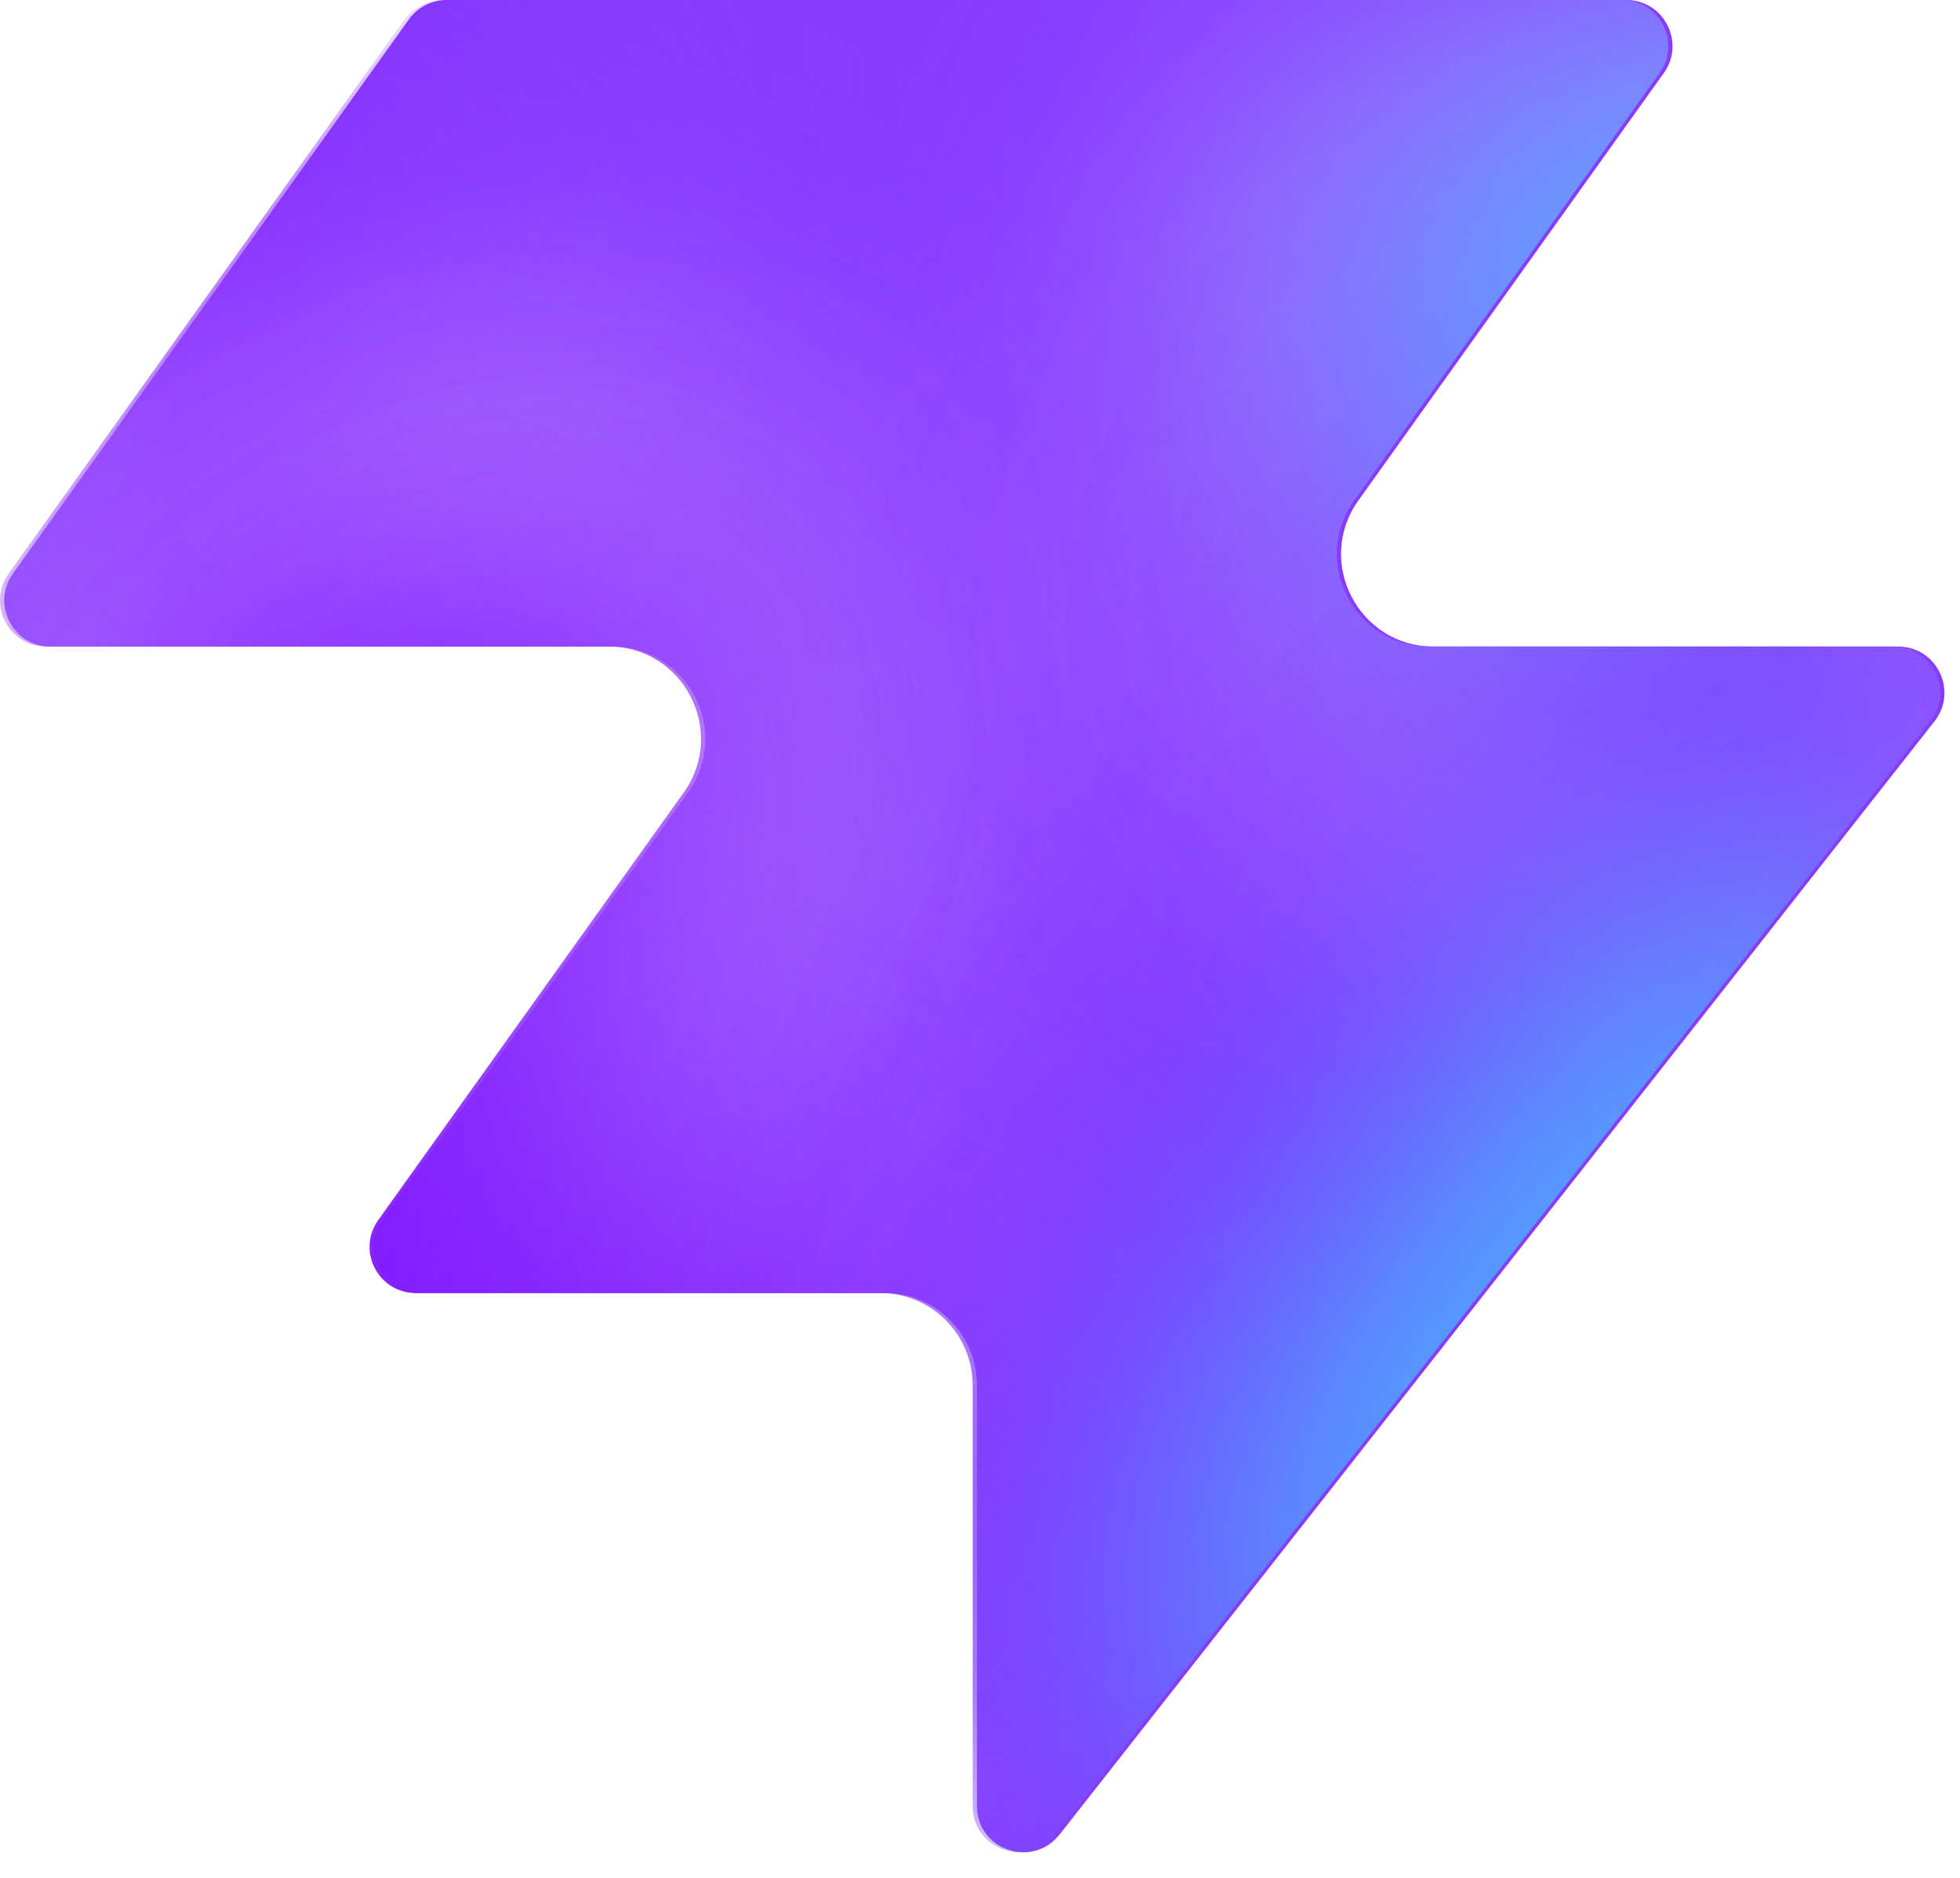
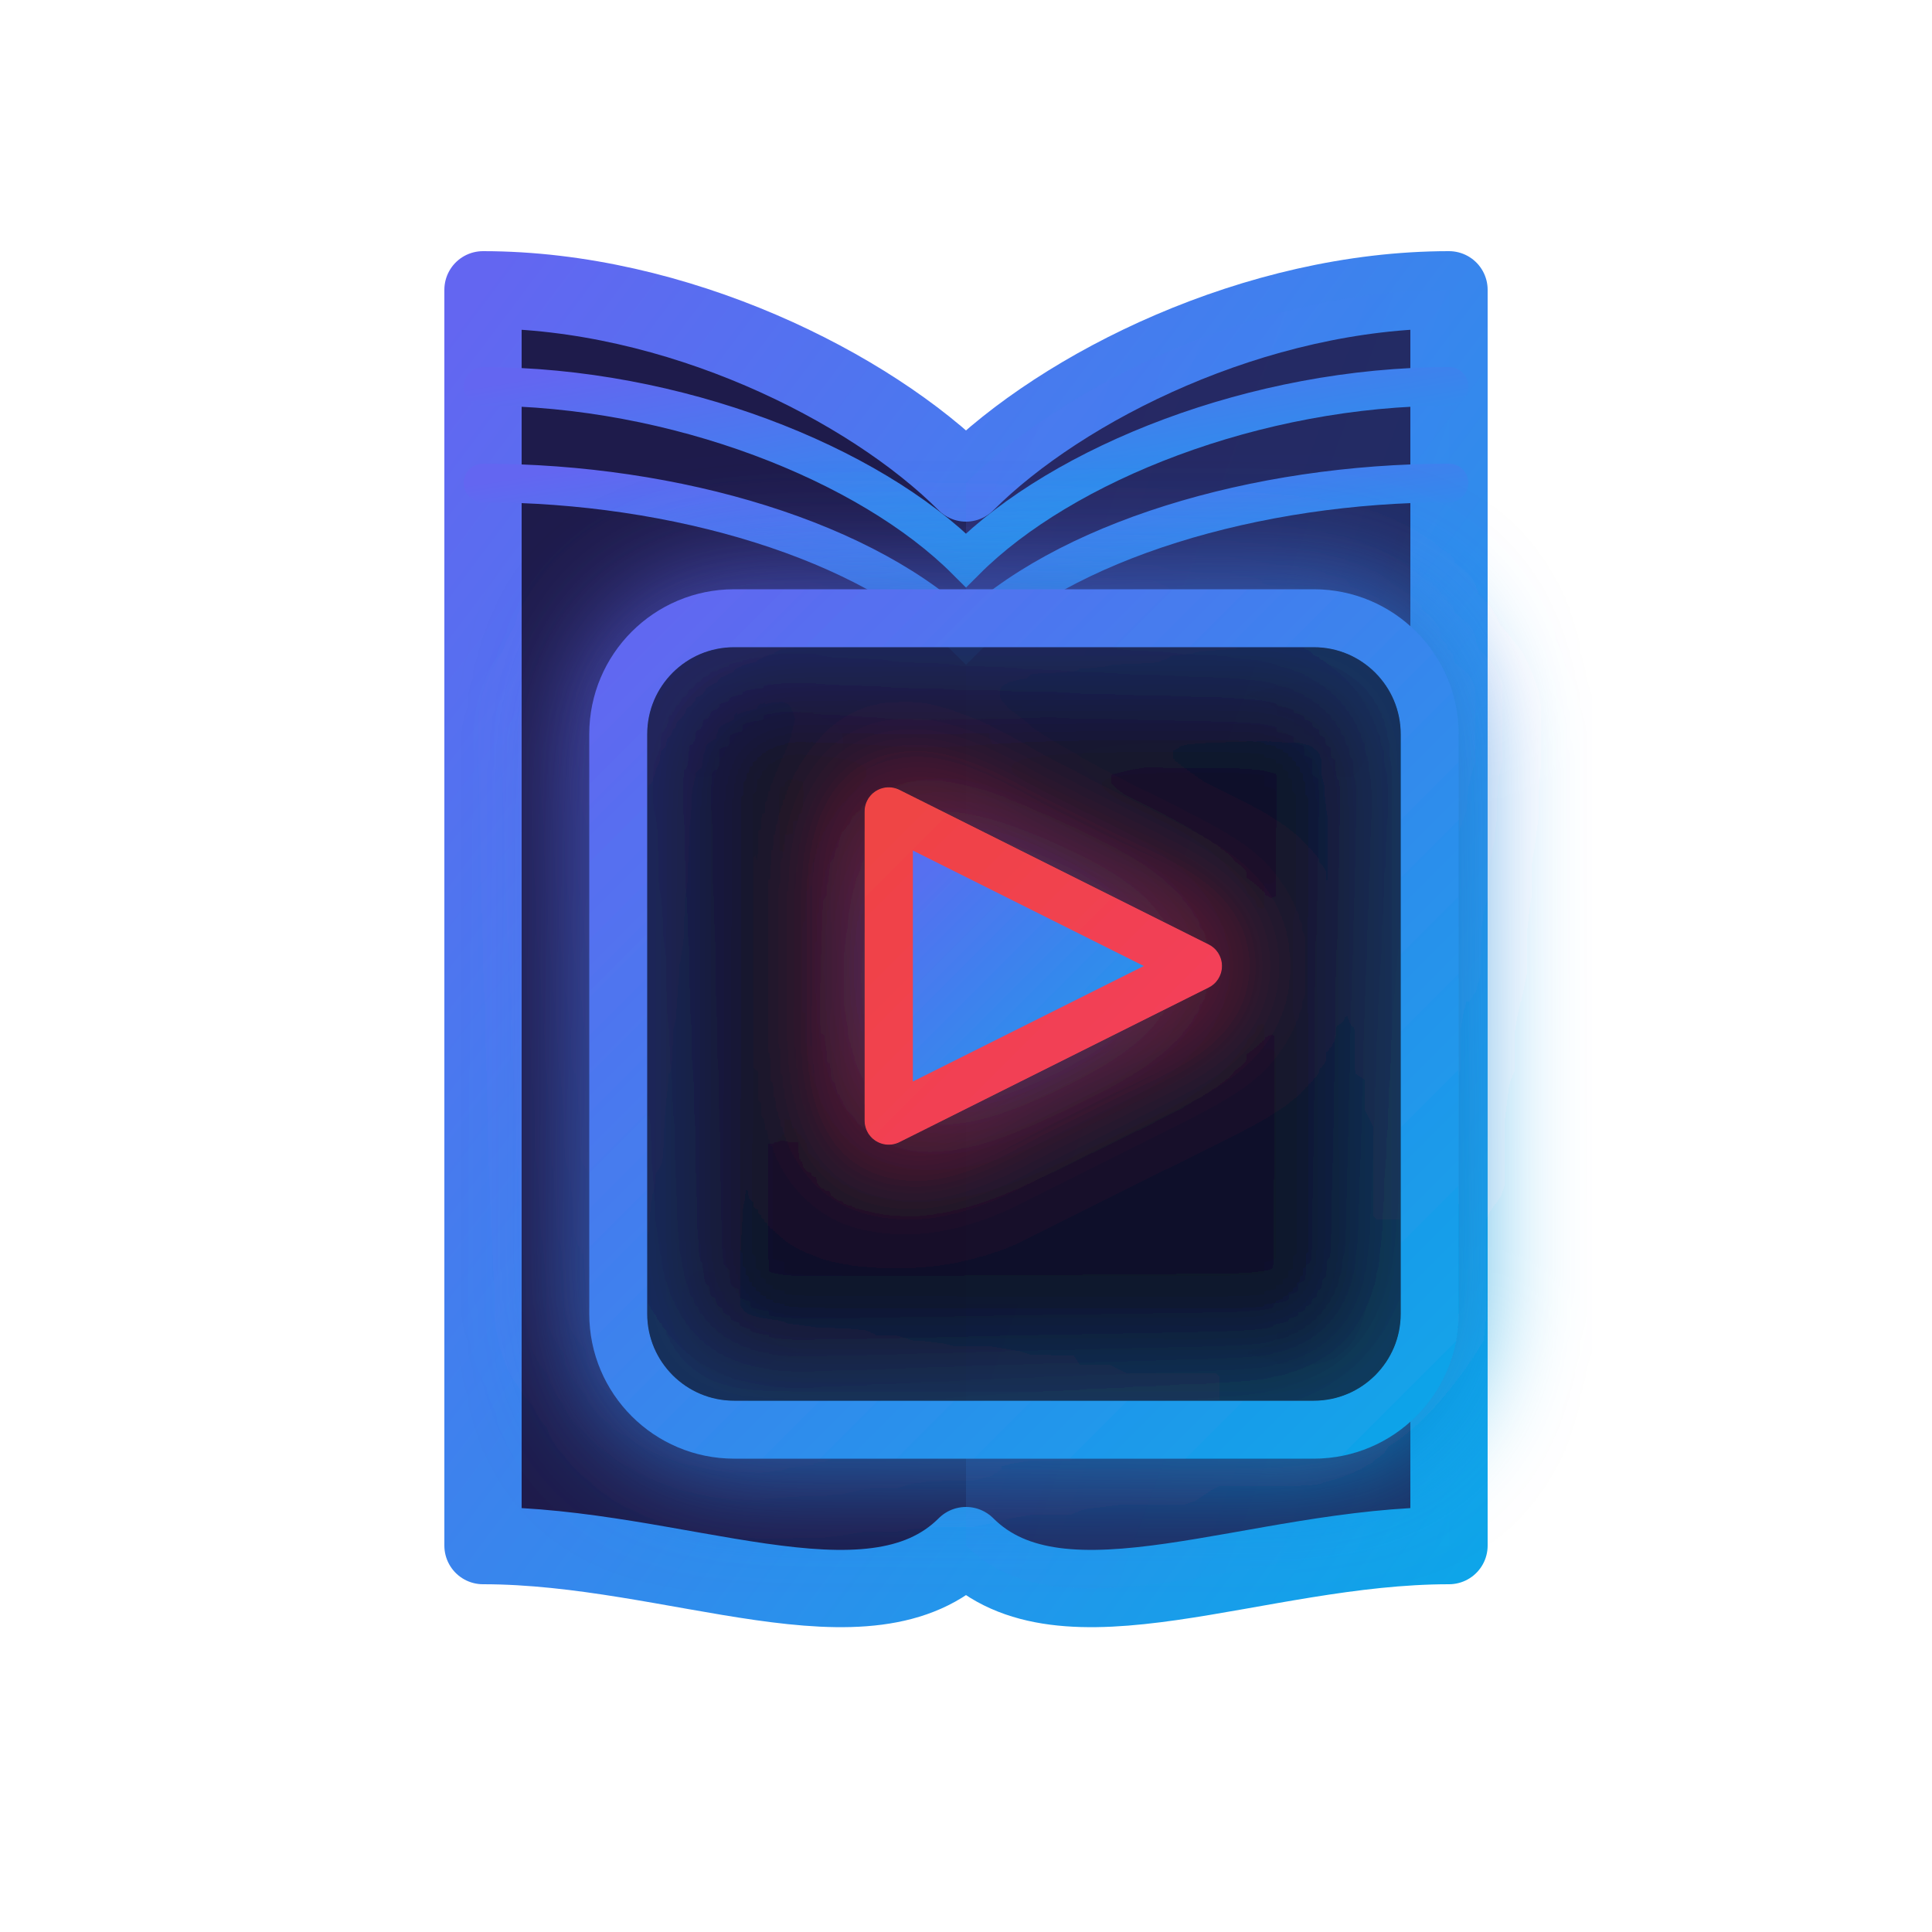
- <svg xmlns="http://www.w3.org/2000/svg" width="48" height="46" fill="none" viewBox="0 0 48 46">
-   <path fill="#863bff" d="M25.946 44.938c-.664.845-2.021.375-2.021-.698V33.937a2.26 2.26 0 0 0-2.262-2.262H10.287c-.92 0-1.456-1.04-.92-1.788l7.48-10.471c1.07-1.497 0-3.578-1.842-3.578H1.237c-.92 0-1.456-1.04-.92-1.788L10.013.474c.214-.297.556-.474.92-.474h28.894c.92 0 1.456 1.04.92 1.788l-7.48 10.471c-1.07 1.498 0 3.579 1.842 3.579h11.377c.943 0 1.473 1.088.89 1.83L25.947 44.94z" style="fill:#863bff;fill:color(display-p3 .525 .23 1);fill-opacity:1" />
-   <mask id="a" width="48" height="46" x="0" y="0" maskUnits="userSpaceOnUse" style="mask-type:alpha">
-     <path fill="#000" d="M25.842 44.938c-.664.844-2.021.375-2.021-.698V33.937a2.26 2.26 0 0 0-2.262-2.262H10.183c-.92 0-1.456-1.04-.92-1.788l7.48-10.471c1.07-1.498 0-3.579-1.842-3.579H1.133c-.92 0-1.456-1.04-.92-1.787L9.91.473c.214-.297.556-.474.92-.474h28.894c.92 0 1.456 1.04.92 1.788l-7.48 10.471c-1.07 1.498 0 3.578 1.842 3.578h11.377c.943 0 1.473 1.088.89 1.832L25.843 44.94z" style="fill:#000;fill-opacity:1" />
-   </mask>
-   <g mask="url(#a)">
-     <g filter="url(#b)">
-       <ellipse cx="5.508" cy="14.704" fill="#ede6ff" rx="5.508" ry="14.704" style="fill:#ede6ff;fill:color(display-p3 .927 .903 1);fill-opacity:1" transform="matrix(.00324 1 1 -.00324 -4.47 31.516)" />
-     </g>
-     <g filter="url(#c)">
-       <ellipse cx="10.399" cy="29.851" fill="#ede6ff" rx="10.399" ry="29.851" style="fill:#ede6ff;fill:color(display-p3 .927 .903 1);fill-opacity:1" transform="matrix(.00324 1 1 -.00324 -39.328 7.883)" />
-     </g>
-     <g filter="url(#d)">
-       <ellipse cx="5.508" cy="30.487" fill="#7e14ff" rx="5.508" ry="30.487" style="fill:#7e14ff;fill:color(display-p3 .492 .077 1);fill-opacity:1" transform="rotate(89.814 -25.913 -14.639)scale(1 -1)" />
-     </g>
-     <g filter="url(#e)">
-       <ellipse cx="5.508" cy="30.599" fill="#7e14ff" rx="5.508" ry="30.599" style="fill:#7e14ff;fill:color(display-p3 .492 .077 1);fill-opacity:1" transform="rotate(89.814 -32.644 -3.334)scale(1 -1)" />
-     </g>
-     <g filter="url(#f)">
-       <ellipse cx="5.508" cy="30.599" fill="#7e14ff" rx="5.508" ry="30.599" style="fill:#7e14ff;fill:color(display-p3 .492 .077 1);fill-opacity:1" transform="matrix(.00324 1 1 -.00324 -34.34 30.47)" />
-     </g>
-     <g filter="url(#g)">
-       <ellipse cx="14.072" cy="22.078" fill="#ede6ff" rx="14.072" ry="22.078" style="fill:#ede6ff;fill:color(display-p3 .927 .903 1);fill-opacity:1" transform="rotate(93.35 24.506 48.493)scale(-1 1)" />
-     </g>
-     <g filter="url(#h)">
-       <ellipse cx="3.47" cy="21.501" fill="#7e14ff" rx="3.47" ry="21.501" style="fill:#7e14ff;fill:color(display-p3 .492 .077 1);fill-opacity:1" transform="rotate(89.009 28.708 47.59)scale(-1 1)" />
-     </g>
-     <g filter="url(#i)">
-       <ellipse cx="3.47" cy="21.501" fill="#7e14ff" rx="3.47" ry="21.501" style="fill:#7e14ff;fill:color(display-p3 .492 .077 1);fill-opacity:1" transform="rotate(89.009 28.708 47.59)scale(-1 1)" />
-     </g>
-     <g filter="url(#j)">
-       <ellipse cx=".387" cy="8.972" fill="#7e14ff" rx="4.407" ry="29.108" style="fill:#7e14ff;fill:color(display-p3 .492 .077 1);fill-opacity:1" transform="rotate(39.51 .387 8.972)" />
-     </g>
-     <g filter="url(#k)">
-       <ellipse cx="47.523" cy="-6.092" fill="#7e14ff" rx="4.407" ry="29.108" style="fill:#7e14ff;fill:color(display-p3 .492 .077 1);fill-opacity:1" transform="rotate(37.892 47.523 -6.092)" />
-     </g>
-     <g filter="url(#l)">
-       <ellipse cx="41.412" cy="6.333" fill="#47bfff" rx="5.971" ry="9.665" style="fill:#47bfff;fill:color(display-p3 .28 .748 1);fill-opacity:1" transform="rotate(37.892 41.412 6.333)" />
-     </g>
-     <g filter="url(#m)">
-       <ellipse cx="-1.879" cy="38.332" fill="#7e14ff" rx="4.407" ry="29.108" style="fill:#7e14ff;fill:color(display-p3 .492 .077 1);fill-opacity:1" transform="rotate(37.892 -1.88 38.332)" />
-     </g>
-     <g filter="url(#n)">
-       <ellipse cx="-1.879" cy="38.332" fill="#7e14ff" rx="4.407" ry="29.108" style="fill:#7e14ff;fill:color(display-p3 .492 .077 1);fill-opacity:1" transform="rotate(37.892 -1.88 38.332)" />
-     </g>
-     <g filter="url(#o)">
-       <ellipse cx="35.651" cy="29.907" fill="#7e14ff" rx="4.407" ry="29.108" style="fill:#7e14ff;fill:color(display-p3 .492 .077 1);fill-opacity:1" transform="rotate(37.892 35.651 29.907)" />
-     </g>
-     <g filter="url(#p)">
-       <ellipse cx="38.418" cy="32.4" fill="#47bfff" rx="5.971" ry="15.297" style="fill:#47bfff;fill:color(display-p3 .28 .748 1);fill-opacity:1" transform="rotate(37.892 38.418 32.4)" />
-     </g>
-   </g>
+ <svg xmlns="http://www.w3.org/2000/svg" viewBox="0 0 100 100" fill="none">
  <defs>
-     <filter id="b" width="60.045" height="41.654" x="-19.77" y="16.149" color-interpolation-filters="sRGB" filterUnits="userSpaceOnUse">
-       <feFlood flood-opacity="0" result="BackgroundImageFix" />
-       <feBlend in="SourceGraphic" in2="BackgroundImageFix" result="shape" />
-       <feGaussianBlur result="effect1_foregroundBlur_2002_17158" stdDeviation="7.659" />
-     </filter>
-     <filter id="c" width="90.34" height="51.437" x="-54.613" y="-7.533" color-interpolation-filters="sRGB" filterUnits="userSpaceOnUse">
-       <feFlood flood-opacity="0" result="BackgroundImageFix" />
-       <feBlend in="SourceGraphic" in2="BackgroundImageFix" result="shape" />
-       <feGaussianBlur result="effect1_foregroundBlur_2002_17158" stdDeviation="7.659" />
-     </filter>
-     <filter id="d" width="79.355" height="29.4" x="-49.64" y="2.03" color-interpolation-filters="sRGB" filterUnits="userSpaceOnUse">
-       <feFlood flood-opacity="0" result="BackgroundImageFix" />
-       <feBlend in="SourceGraphic" in2="BackgroundImageFix" result="shape" />
-       <feGaussianBlur result="effect1_foregroundBlur_2002_17158" stdDeviation="4.596" />
-     </filter>
-     <filter id="e" width="79.579" height="29.4" x="-45.045" y="20.029" color-interpolation-filters="sRGB" filterUnits="userSpaceOnUse">
-       <feFlood flood-opacity="0" result="BackgroundImageFix" />
-       <feBlend in="SourceGraphic" in2="BackgroundImageFix" result="shape" />
-       <feGaussianBlur result="effect1_foregroundBlur_2002_17158" stdDeviation="4.596" />
-     </filter>
-     <filter id="f" width="79.579" height="29.4" x="-43.513" y="21.178" color-interpolation-filters="sRGB" filterUnits="userSpaceOnUse">
-       <feFlood flood-opacity="0" result="BackgroundImageFix" />
-       <feBlend in="SourceGraphic" in2="BackgroundImageFix" result="shape" />
-       <feGaussianBlur result="effect1_foregroundBlur_2002_17158" stdDeviation="4.596" />
-     </filter>
-     <filter id="g" width="74.749" height="58.852" x="15.756" y="-17.901" color-interpolation-filters="sRGB" filterUnits="userSpaceOnUse">
-       <feFlood flood-opacity="0" result="BackgroundImageFix" />
-       <feBlend in="SourceGraphic" in2="BackgroundImageFix" result="shape" />
-       <feGaussianBlur result="effect1_foregroundBlur_2002_17158" stdDeviation="7.659" />
-     </filter>
-     <filter id="h" width="61.377" height="25.362" x="23.548" y="2.284" color-interpolation-filters="sRGB" filterUnits="userSpaceOnUse">
-       <feFlood flood-opacity="0" result="BackgroundImageFix" />
-       <feBlend in="SourceGraphic" in2="BackgroundImageFix" result="shape" />
-       <feGaussianBlur result="effect1_foregroundBlur_2002_17158" stdDeviation="4.596" />
-     </filter>
-     <filter id="i" width="61.377" height="25.362" x="23.548" y="2.284" color-interpolation-filters="sRGB" filterUnits="userSpaceOnUse">
-       <feFlood flood-opacity="0" result="BackgroundImageFix" />
-       <feBlend in="SourceGraphic" in2="BackgroundImageFix" result="shape" />
-       <feGaussianBlur result="effect1_foregroundBlur_2002_17158" stdDeviation="4.596" />
-     </filter>
-     <filter id="j" width="56.045" height="63.649" x="-27.636" y="-22.853" color-interpolation-filters="sRGB" filterUnits="userSpaceOnUse">
-       <feFlood flood-opacity="0" result="BackgroundImageFix" />
-       <feBlend in="SourceGraphic" in2="BackgroundImageFix" result="shape" />
-       <feGaussianBlur result="effect1_foregroundBlur_2002_17158" stdDeviation="4.596" />
-     </filter>
-     <filter id="k" width="54.814" height="64.646" x="20.116" y="-38.415" color-interpolation-filters="sRGB" filterUnits="userSpaceOnUse">
-       <feFlood flood-opacity="0" result="BackgroundImageFix" />
-       <feBlend in="SourceGraphic" in2="BackgroundImageFix" result="shape" />
-       <feGaussianBlur result="effect1_foregroundBlur_2002_17158" stdDeviation="4.596" />
-     </filter>
-     <filter id="l" width="33.541" height="35.313" x="24.641" y="-11.323" color-interpolation-filters="sRGB" filterUnits="userSpaceOnUse">
-       <feFlood flood-opacity="0" result="BackgroundImageFix" />
-       <feBlend in="SourceGraphic" in2="BackgroundImageFix" result="shape" />
-       <feGaussianBlur result="effect1_foregroundBlur_2002_17158" stdDeviation="4.596" />
-     </filter>
-     <filter id="m" width="54.814" height="64.646" x="-29.286" y="6.009" color-interpolation-filters="sRGB" filterUnits="userSpaceOnUse">
-       <feFlood flood-opacity="0" result="BackgroundImageFix" />
-       <feBlend in="SourceGraphic" in2="BackgroundImageFix" result="shape" />
-       <feGaussianBlur result="effect1_foregroundBlur_2002_17158" stdDeviation="4.596" />
-     </filter>
-     <filter id="n" width="54.814" height="64.646" x="-29.286" y="6.009" color-interpolation-filters="sRGB" filterUnits="userSpaceOnUse">
-       <feFlood flood-opacity="0" result="BackgroundImageFix" />
-       <feBlend in="SourceGraphic" in2="BackgroundImageFix" result="shape" />
-       <feGaussianBlur result="effect1_foregroundBlur_2002_17158" stdDeviation="4.596" />
-     </filter>
-     <filter id="o" width="54.814" height="64.646" x="8.244" y="-2.416" color-interpolation-filters="sRGB" filterUnits="userSpaceOnUse">
-       <feFlood flood-opacity="0" result="BackgroundImageFix" />
-       <feBlend in="SourceGraphic" in2="BackgroundImageFix" result="shape" />
-       <feGaussianBlur result="effect1_foregroundBlur_2002_17158" stdDeviation="4.596" />
-     </filter>
-     <filter id="p" width="39.409" height="43.623" x="18.713" y="10.588" color-interpolation-filters="sRGB" filterUnits="userSpaceOnUse">
-       <feFlood flood-opacity="0" result="BackgroundImageFix" />
-       <feBlend in="SourceGraphic" in2="BackgroundImageFix" result="shape" />
-       <feGaussianBlur result="effect1_foregroundBlur_2002_17158" stdDeviation="4.596" />
+     <linearGradient id="bgGrad" x1="0%" y1="0%" x2="100%" y2="100%">
+       <stop offset="0%" stop-color="#6366f1" />
+       <stop offset="100%" stop-color="#0ea5e9" />
+     </linearGradient>
+     <linearGradient id="accentGrad" x1="0%" y1="0%" x2="100%" y2="100%">
+       <stop offset="0%" stop-color="#ef4444" />
+       <stop offset="100%" stop-color="#f43f5e" />
+     </linearGradient>
+     <filter id="glow" x="-20%" y="-20%" width="140%" height="140%">
+       <feGaussianBlur stdDeviation="3" result="blur" />
+       <feComposite in="SourceGraphic" in2="blur" operator="over" />
    </filter>
  </defs>
+   <path d="M25 15 C 35 15, 45 20, 50 25 C 55 20, 65 15, 75 15 L 75 80 C 65 80, 55 85, 50 80 C 45 85, 35 80, 25 80 Z" fill="#1e1b4b" stroke="url(#bgGrad)" stroke-width="4" stroke-linejoin="round" />
+   <path d="M50 25 C 55 20, 65 15, 75 15 L 75 80 C 65 80, 55 85, 50 80 Z" fill="url(#bgGrad)" fill-opacity="0.15" />
+   <path d="M25 20 C 35 20, 45 24, 50 29 C 55 24, 65 20, 75 20" stroke="url(#bgGrad)" stroke-width="2" stroke-linecap="round" />
+   <path d="M25 25 C 35 25, 45 28, 50 33 C 55 28, 65 25, 75 25" stroke="url(#bgGrad)" stroke-width="2" stroke-linecap="round" />
+   <g filter="url(#glow)">
+     <path d="M38 32 H 68 A 6 6 0 0 1 74 38 V 68 A 6 6 0 0 1 68 74 H 38 A 6 6 0 0 1 32 68 V 38 A 6 6 0 0 1 38 32 Z" fill="#0f172a" fill-opacity="0.75" stroke="url(#bgGrad)" stroke-width="3" />
+     <path d="M46 42 L 62 50 L 46 58 Z" fill="url(#bgGrad)" stroke="url(#accentGrad)" stroke-width="2.5" stroke-linejoin="round" />
+   </g>
</svg>
